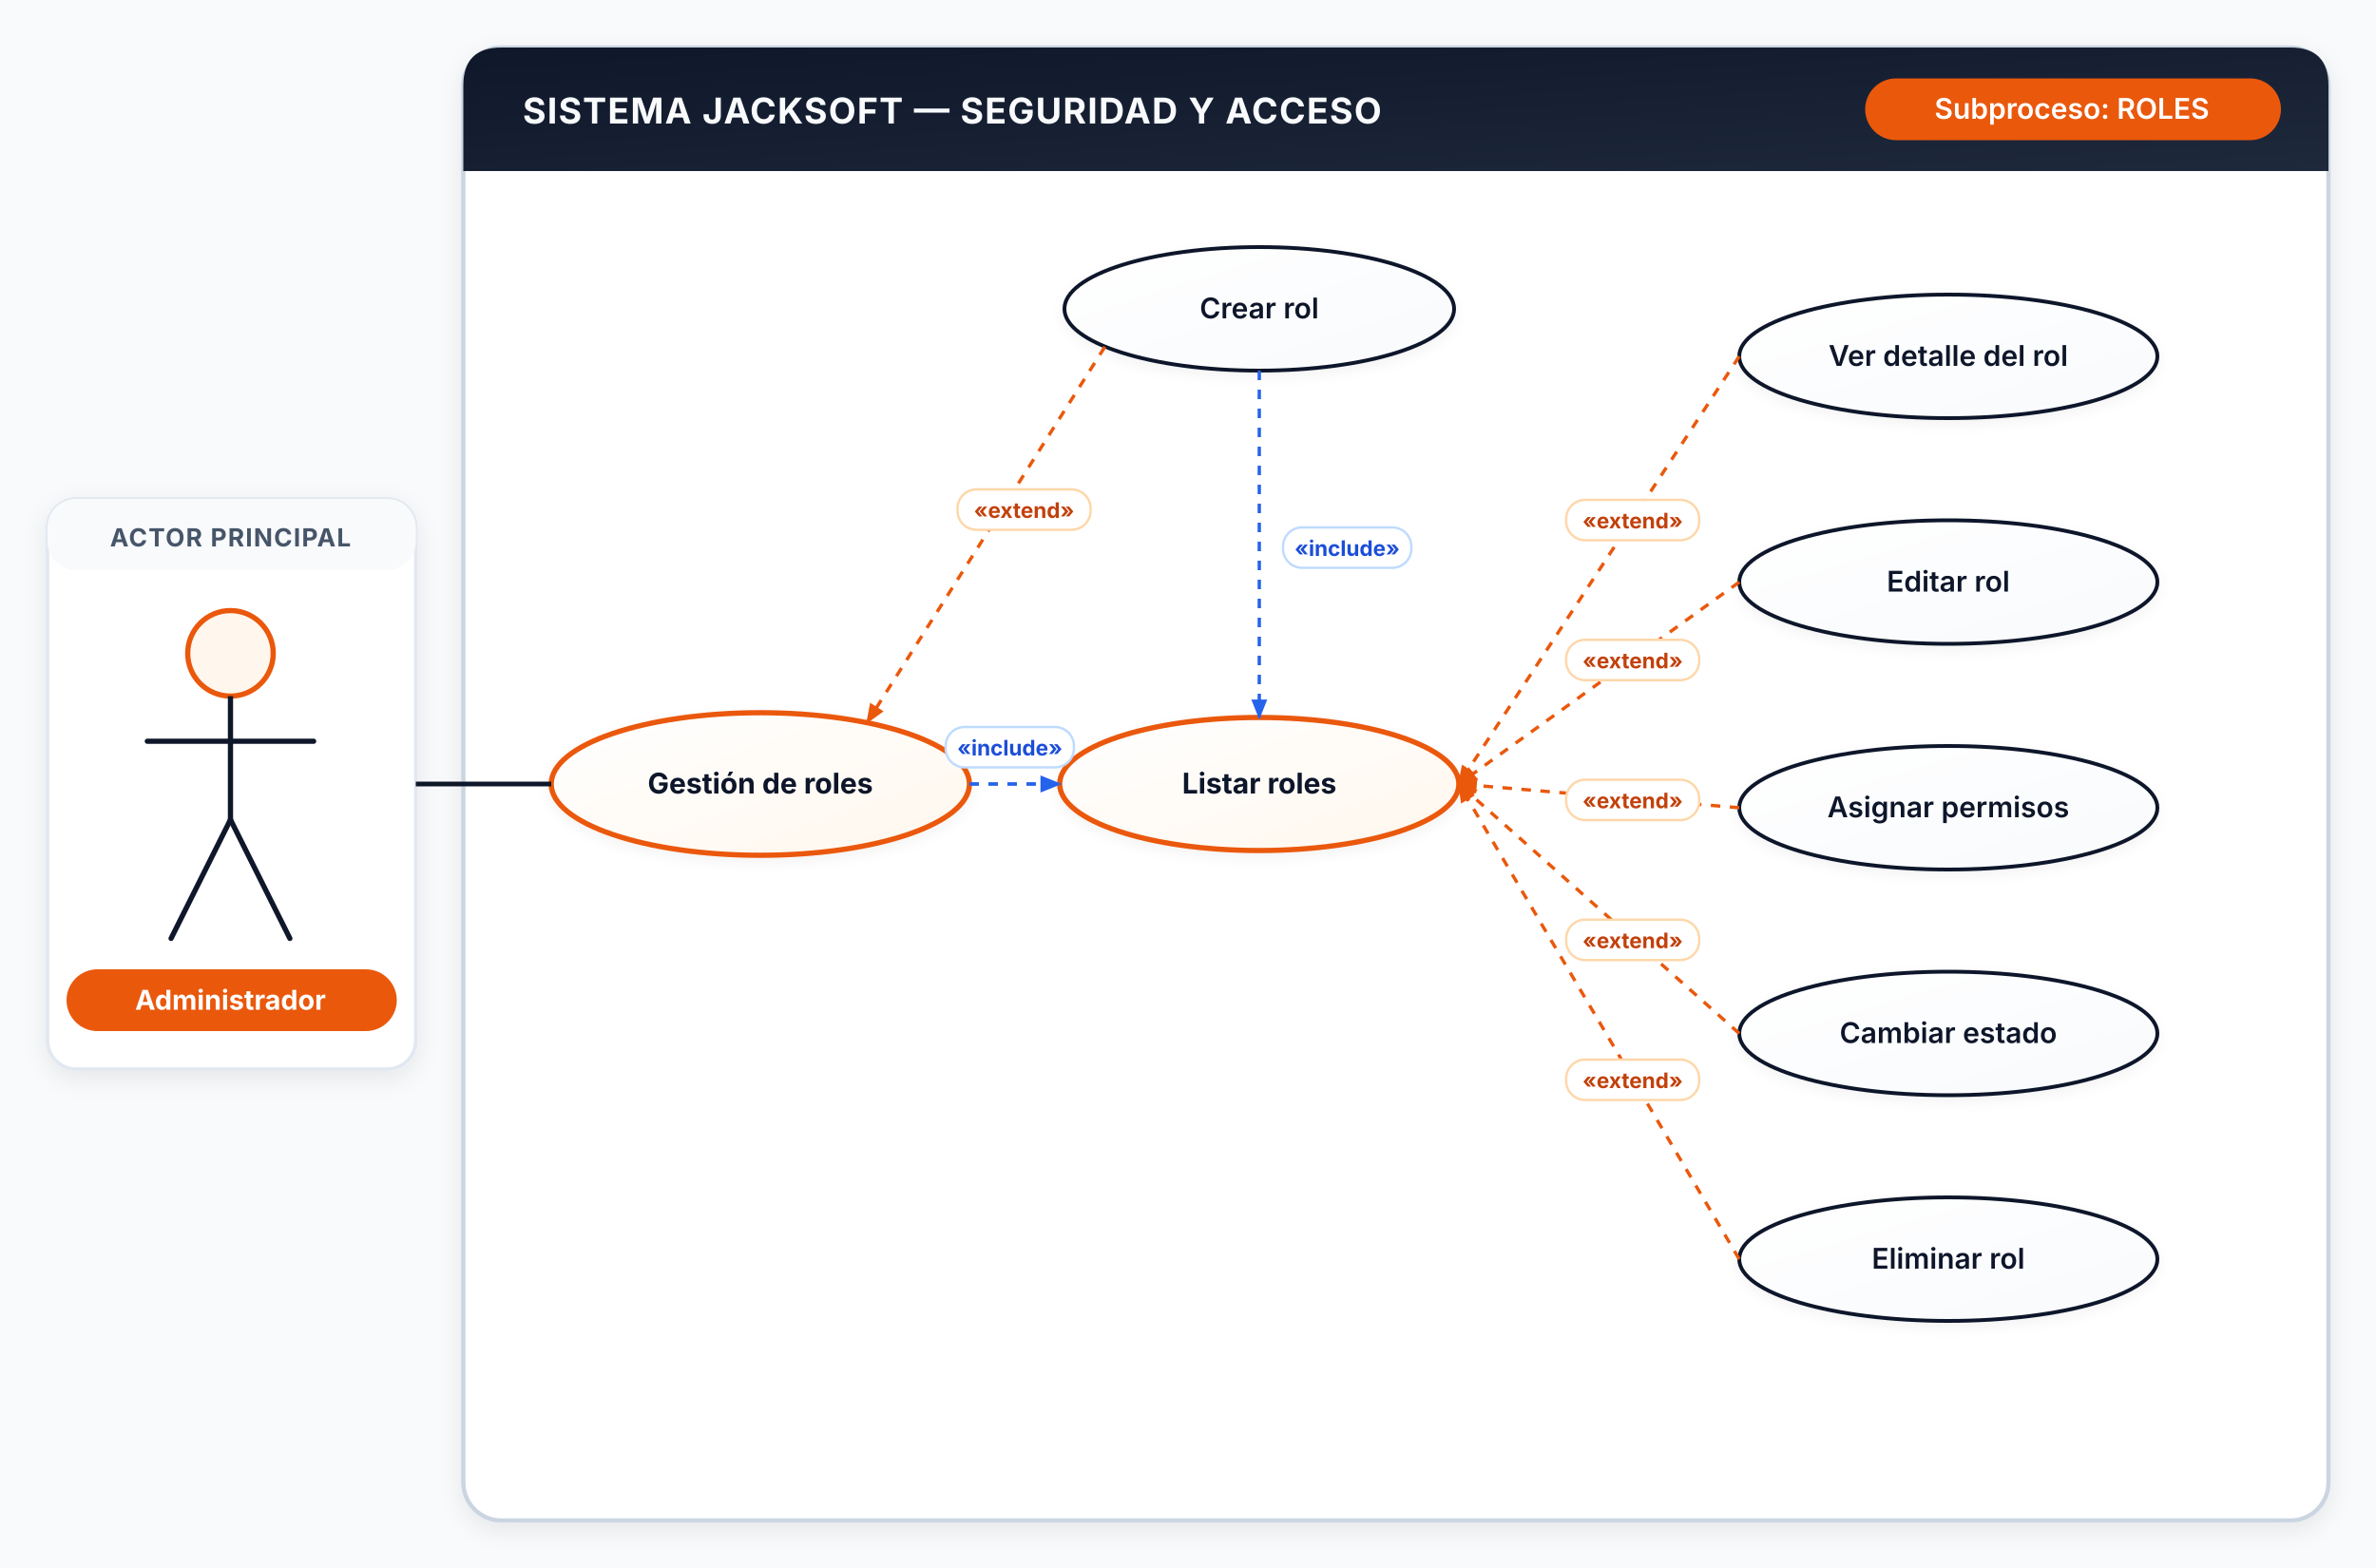
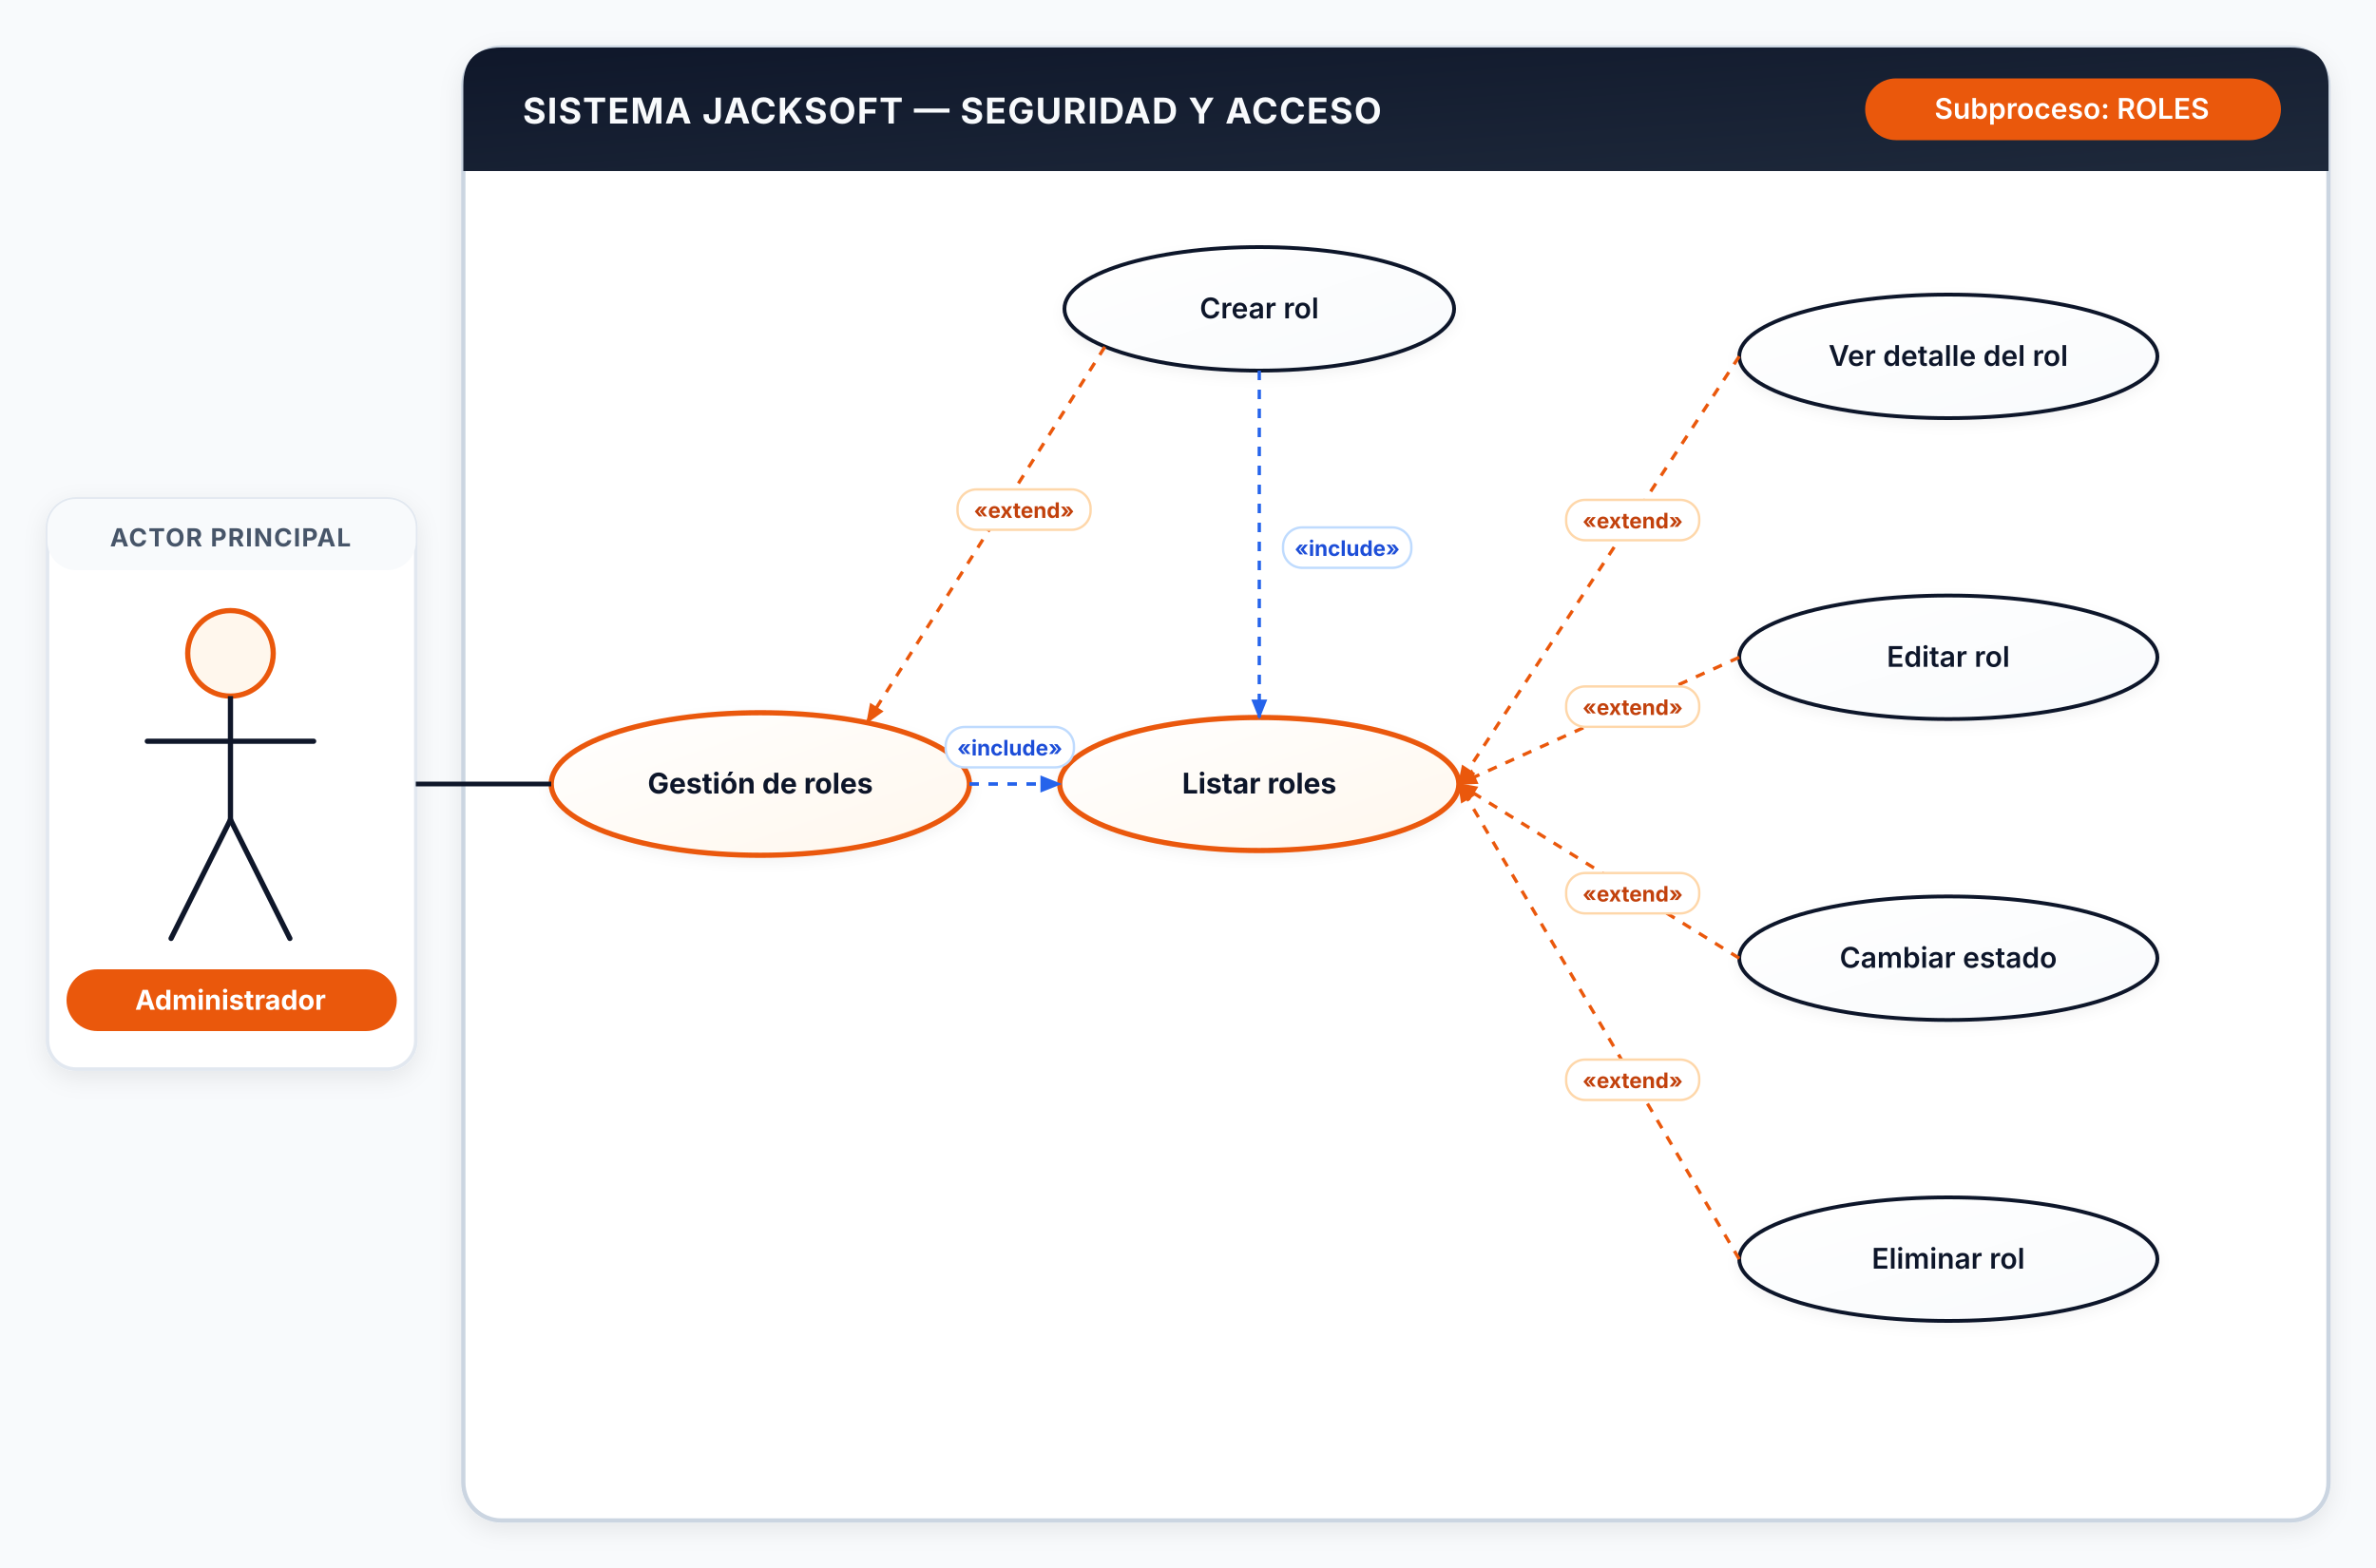
<svg xmlns="http://www.w3.org/2000/svg" width="1000" height="660" viewBox="0 0 1000 660">
  <defs>
    <linearGradient id="headerGrad" x1="0%" y1="0%" x2="100%" y2="100%">
      <stop offset="0%" stop-color="#0f172a" />
      <stop offset="100%" stop-color="#1e293b" />
    </linearGradient>
    <linearGradient id="hubUcGrad" x1="0%" y1="0%" x2="100%" y2="100%">
      <stop offset="0%" stop-color="#ffffff" />
      <stop offset="100%" stop-color="#fff7ed" />
    </linearGradient>
    <linearGradient id="ucGrad" x1="0%" y1="0%" x2="100%" y2="100%">
      <stop offset="0%" stop-color="#ffffff" />
      <stop offset="100%" stop-color="#f8fafc" />
    </linearGradient>
    <marker id="extendArrow" viewBox="0 0 10 10" refX="9" refY="5" markerWidth="6" markerHeight="6" orient="auto-start-reverse">
      <path d="M 0 1 L 10 5 L 0 9 z" fill="#ea580c" />
    </marker>
    <marker id="includeArrow" viewBox="0 0 10 10" refX="9" refY="5" markerWidth="6" markerHeight="6" orient="auto-start-reverse">
      <path d="M 0 1 L 10 5 L 0 9 z" fill="#2563eb" />
    </marker>
    <filter id="cardShadow" x="-10%" y="-10%" width="120%" height="125%" filterUnits="userSpaceOnUse">
      <feDropShadow dx="0" dy="3" stdDeviation="5" flood-color="#0f172a" flood-opacity="0.08" />
    </filter>
    <filter id="pillShadow" x="-10%" y="-10%" width="120%" height="130%" filterUnits="userSpaceOnUse">
      <feDropShadow dx="0" dy="2" stdDeviation="2.5" flood-color="#000000" flood-opacity="0.05" />
    </filter>
  </defs>
  <rect width="100%" height="100%" fill="#f8fafc" />
  <rect x="195" y="20" width="785" height="620" rx="16" fill="#ffffff" stroke="#cbd5e1" stroke-width="1.8" filter="url(#cardShadow)" />
  <path d="M 195 36 Q 195 20 211 20 L 964 20 Q 980 20 980 36 L 980 72 L 195 72 Z" fill="url(#headerGrad)" />
  <text x="220" y="52" font-family="'Inter', -apple-system, sans-serif" font-size="15" font-weight="700" fill="#f8fafc" letter-spacing="0.5">
    SISTEMA JACKSOFT — SEGURIDAD Y ACCESO
  </text>
  <rect x="785" y="33" width="175" height="26" rx="13" fill="#ea580c" />
  <text x="872" y="50" font-family="'Inter', -apple-system, sans-serif" font-size="12" font-weight="600" fill="#ffffff" text-anchor="middle">
    Subproceso: ROLES
  </text>
  <rect x="20" y="210.0" width="155" height="240" rx="12" fill="#ffffff" stroke="#e2e8f0" stroke-width="1.5" filter="url(#cardShadow)" />
  <rect x="20" y="210.0" width="155" height="30" rx="12" fill="#f8fafc" />
  <text x="97" y="230.0" font-family="'Inter', -apple-system, sans-serif" font-size="10.5" font-weight="700" fill="#475569" text-anchor="middle" letter-spacing="0.5">
    ACTOR PRINCIPAL
  </text>
  <circle cx="97" cy="275.0" r="18" fill="#fff7ed" stroke="#ea580c" stroke-width="2.2" />
  <line x1="97" y1="293.0" x2="97" y2="345.0" stroke="#0f172a" stroke-width="2.2" />
  <line x1="62" y1="312.0" x2="132" y2="312.0" stroke="#0f172a" stroke-width="2.2" stroke-linecap="round" />
  <line x1="97" y1="345.0" x2="72" y2="395.0" stroke="#0f172a" stroke-width="2.2" stroke-linecap="round" />
  <line x1="97" y1="345.0" x2="122" y2="395.0" stroke="#0f172a" stroke-width="2.2" stroke-linecap="round" />
  <rect x="28" y="408.0" width="139" height="26" rx="13" fill="#ea580c" />
  <text x="97" y="425.0" font-family="'Inter', -apple-system, sans-serif" font-size="11.5" font-weight="700" fill="#ffffff" text-anchor="middle">
    Administrador
  </text>
  <g filter="url(#pillShadow)">
    <ellipse cx="320" cy="330.0" rx="88" ry="30" fill="url(#hubUcGrad)" stroke="#ea580c" stroke-width="2.2" />
    <text x="320" y="334.0" font-family="'Inter', sans-serif" font-size="12" font-weight="700" fill="#0f172a" text-anchor="middle">Gestión de roles</text>
  </g>
  <line x1="175" y1="330.0" x2="232" y2="330.0" stroke="#0f172a" stroke-width="2" />
  <g filter="url(#pillShadow)">
    <ellipse cx="530" cy="330.0" rx="84" ry="28" fill="url(#hubUcGrad)" stroke="#ea580c" stroke-width="2.2" />
    <text x="530" y="334.0" font-family="'Inter', sans-serif" font-size="12" font-weight="700" fill="#0f172a" text-anchor="middle">Listar roles</text>
  </g>
  <line x1="408" y1="330.0" x2="446" y2="330.0" stroke="#2563eb" stroke-width="1.5" stroke-dasharray="4,4" marker-end="url(#includeArrow)" />
  <rect x="398.0" y="306.0" width="54" height="17" rx="8" fill="#ffffff" stroke="#bfdbfe" stroke-width="1" />
  <text x="425.0" y="318.0" font-family="'Inter', sans-serif" font-size="9" font-weight="700" fill="#1d4ed8" text-anchor="middle">«include»</text>
  <g filter="url(#pillShadow)">
    <ellipse cx="530" cy="130" rx="82" ry="26" fill="url(#ucGrad)" stroke="#0f172a" stroke-width="1.6" />
    <text x="530" y="134.0" font-family="'Inter', sans-serif" font-size="12" font-weight="600" fill="#0f172a" text-anchor="middle">Crear rol</text>
  </g>
  <line x1="465" y1="146" x2="365" y2="304.0" stroke="#ea580c" stroke-width="1.4" stroke-dasharray="4,4" marker-end="url(#extendArrow)" />
  <rect x="403.0" y="206.0" width="56" height="17" rx="8" fill="#ffffff" stroke="#fed7aa" stroke-width="1" />
  <text x="431.0" y="218.0" font-family="'Inter', sans-serif" font-size="9" font-weight="700" fill="#c2410c" text-anchor="middle">«extend»</text>
  <line x1="530" y1="156" x2="530" y2="302.0" stroke="#2563eb" stroke-width="1.4" stroke-dasharray="4,4" marker-end="url(#includeArrow)" />
  <rect x="540" y="222.0" width="54" height="17" rx="8" fill="#ffffff" stroke="#bfdbfe" stroke-width="1" />
  <text x="567" y="234.0" font-family="'Inter', sans-serif" font-size="9" font-weight="700" fill="#1d4ed8" text-anchor="middle">«include»</text>
  <g filter="url(#pillShadow)">
    <ellipse cx="820" cy="150.0" rx="88" ry="26" fill="url(#ucGrad)" stroke="#0f172a" stroke-width="1.6" />
    <text x="820" y="154.0" font-family="'Inter', sans-serif" font-size="12" font-weight="600" fill="#0f172a" text-anchor="middle">Ver detalle del rol</text>
  </g>
  <line x1="732" y1="150.0" x2="614" y2="330.0" stroke="#ea580c" stroke-width="1.4" stroke-dasharray="4,4" marker-end="url(#extendArrow)" />
  <rect x="659.16" y="210.4" width="56" height="17" rx="8" fill="#ffffff" stroke="#fed7aa" stroke-width="1" />
  <text x="687.16" y="222.4" font-family="'Inter', sans-serif" font-size="9" font-weight="700" fill="#c2410c" text-anchor="middle">«extend»</text>
  <g filter="url(#pillShadow)">
-     <ellipse cx="820" cy="245.0" rx="88" ry="26" fill="url(#ucGrad)" stroke="#0f172a" stroke-width="1.6" />
-     <text x="820" y="249.0" font-family="'Inter', sans-serif" font-size="12" font-weight="600" fill="#0f172a" text-anchor="middle">Editar rol</text>
+     <ellipse cx="820" cy="276.667" rx="88" ry="26" fill="url(#ucGrad)" stroke="#0f172a" stroke-width="1.6" />
+     <text x="820" y="280.667" font-family="'Inter', sans-serif" font-size="12" font-weight="600" fill="#0f172a" text-anchor="middle">Editar rol</text>
  </g>
-   <line x1="732" y1="245.0" x2="614" y2="330.0" stroke="#ea580c" stroke-width="1.4" stroke-dasharray="4,4" marker-end="url(#extendArrow)" />
-   <rect x="659.16" y="269.3" width="56" height="17" rx="8" fill="#ffffff" stroke="#fed7aa" stroke-width="1" />
-   <text x="687.16" y="281.3" font-family="'Inter', sans-serif" font-size="9" font-weight="700" fill="#c2410c" text-anchor="middle">«extend»</text>
+   <line x1="732" y1="276.667" x2="614" y2="330.0" stroke="#ea580c" stroke-width="1.4" stroke-dasharray="4,4" marker-end="url(#extendArrow)" />
+   <rect x="659.16" y="288.933" width="56" height="17" rx="8" fill="#ffffff" stroke="#fed7aa" stroke-width="1" />
+   <text x="687.16" y="300.933" font-family="'Inter', sans-serif" font-size="9" font-weight="700" fill="#c2410c" text-anchor="middle">«extend»</text>
  <g filter="url(#pillShadow)">
-     <ellipse cx="820" cy="340.0" rx="88" ry="26" fill="url(#ucGrad)" stroke="#0f172a" stroke-width="1.6" />
-     <text x="820" y="344.0" font-family="'Inter', sans-serif" font-size="12" font-weight="600" fill="#0f172a" text-anchor="middle">Asignar permisos</text>
+     <ellipse cx="820" cy="403.333" rx="88" ry="26" fill="url(#ucGrad)" stroke="#0f172a" stroke-width="1.6" />
+     <text x="820" y="407.333" font-family="'Inter', sans-serif" font-size="12" font-weight="600" fill="#0f172a" text-anchor="middle">Cambiar estado</text>
  </g>
-   <line x1="732" y1="340.0" x2="614" y2="330.0" stroke="#ea580c" stroke-width="1.4" stroke-dasharray="4,4" marker-end="url(#extendArrow)" />
-   <rect x="659.16" y="328.2" width="56" height="17" rx="8" fill="#ffffff" stroke="#fed7aa" stroke-width="1" />
-   <text x="687.16" y="340.2" font-family="'Inter', sans-serif" font-size="9" font-weight="700" fill="#c2410c" text-anchor="middle">«extend»</text>
-   <g filter="url(#pillShadow)">
-     <ellipse cx="820" cy="435.0" rx="88" ry="26" fill="url(#ucGrad)" stroke="#0f172a" stroke-width="1.6" />
-     <text x="820" y="439.0" font-family="'Inter', sans-serif" font-size="12" font-weight="600" fill="#0f172a" text-anchor="middle">Cambiar estado</text>
-   </g>
-   <line x1="732" y1="435.0" x2="614" y2="330.0" stroke="#ea580c" stroke-width="1.4" stroke-dasharray="4,4" marker-end="url(#extendArrow)" />
-   <rect x="659.16" y="387.1" width="56" height="17" rx="8" fill="#ffffff" stroke="#fed7aa" stroke-width="1" />
-   <text x="687.16" y="399.1" font-family="'Inter', sans-serif" font-size="9" font-weight="700" fill="#c2410c" text-anchor="middle">«extend»</text>
+   <line x1="732" y1="403.333" x2="614" y2="330.0" stroke="#ea580c" stroke-width="1.4" stroke-dasharray="4,4" marker-end="url(#extendArrow)" />
+   <rect x="659.16" y="367.467" width="56" height="17" rx="8" fill="#ffffff" stroke="#fed7aa" stroke-width="1" />
+   <text x="687.16" y="379.467" font-family="'Inter', sans-serif" font-size="9" font-weight="700" fill="#c2410c" text-anchor="middle">«extend»</text>
  <g filter="url(#pillShadow)">
    <ellipse cx="820" cy="530.0" rx="88" ry="26" fill="url(#ucGrad)" stroke="#0f172a" stroke-width="1.6" />
    <text x="820" y="534.0" font-family="'Inter', sans-serif" font-size="12" font-weight="600" fill="#0f172a" text-anchor="middle">Eliminar rol</text>
  </g>
  <line x1="732" y1="530.0" x2="614" y2="330.0" stroke="#ea580c" stroke-width="1.4" stroke-dasharray="4,4" marker-end="url(#extendArrow)" />
  <rect x="659.16" y="446.0" width="56" height="17" rx="8" fill="#ffffff" stroke="#fed7aa" stroke-width="1" />
  <text x="687.16" y="458.0" font-family="'Inter', sans-serif" font-size="9" font-weight="700" fill="#c2410c" text-anchor="middle">«extend»</text>
</svg>
